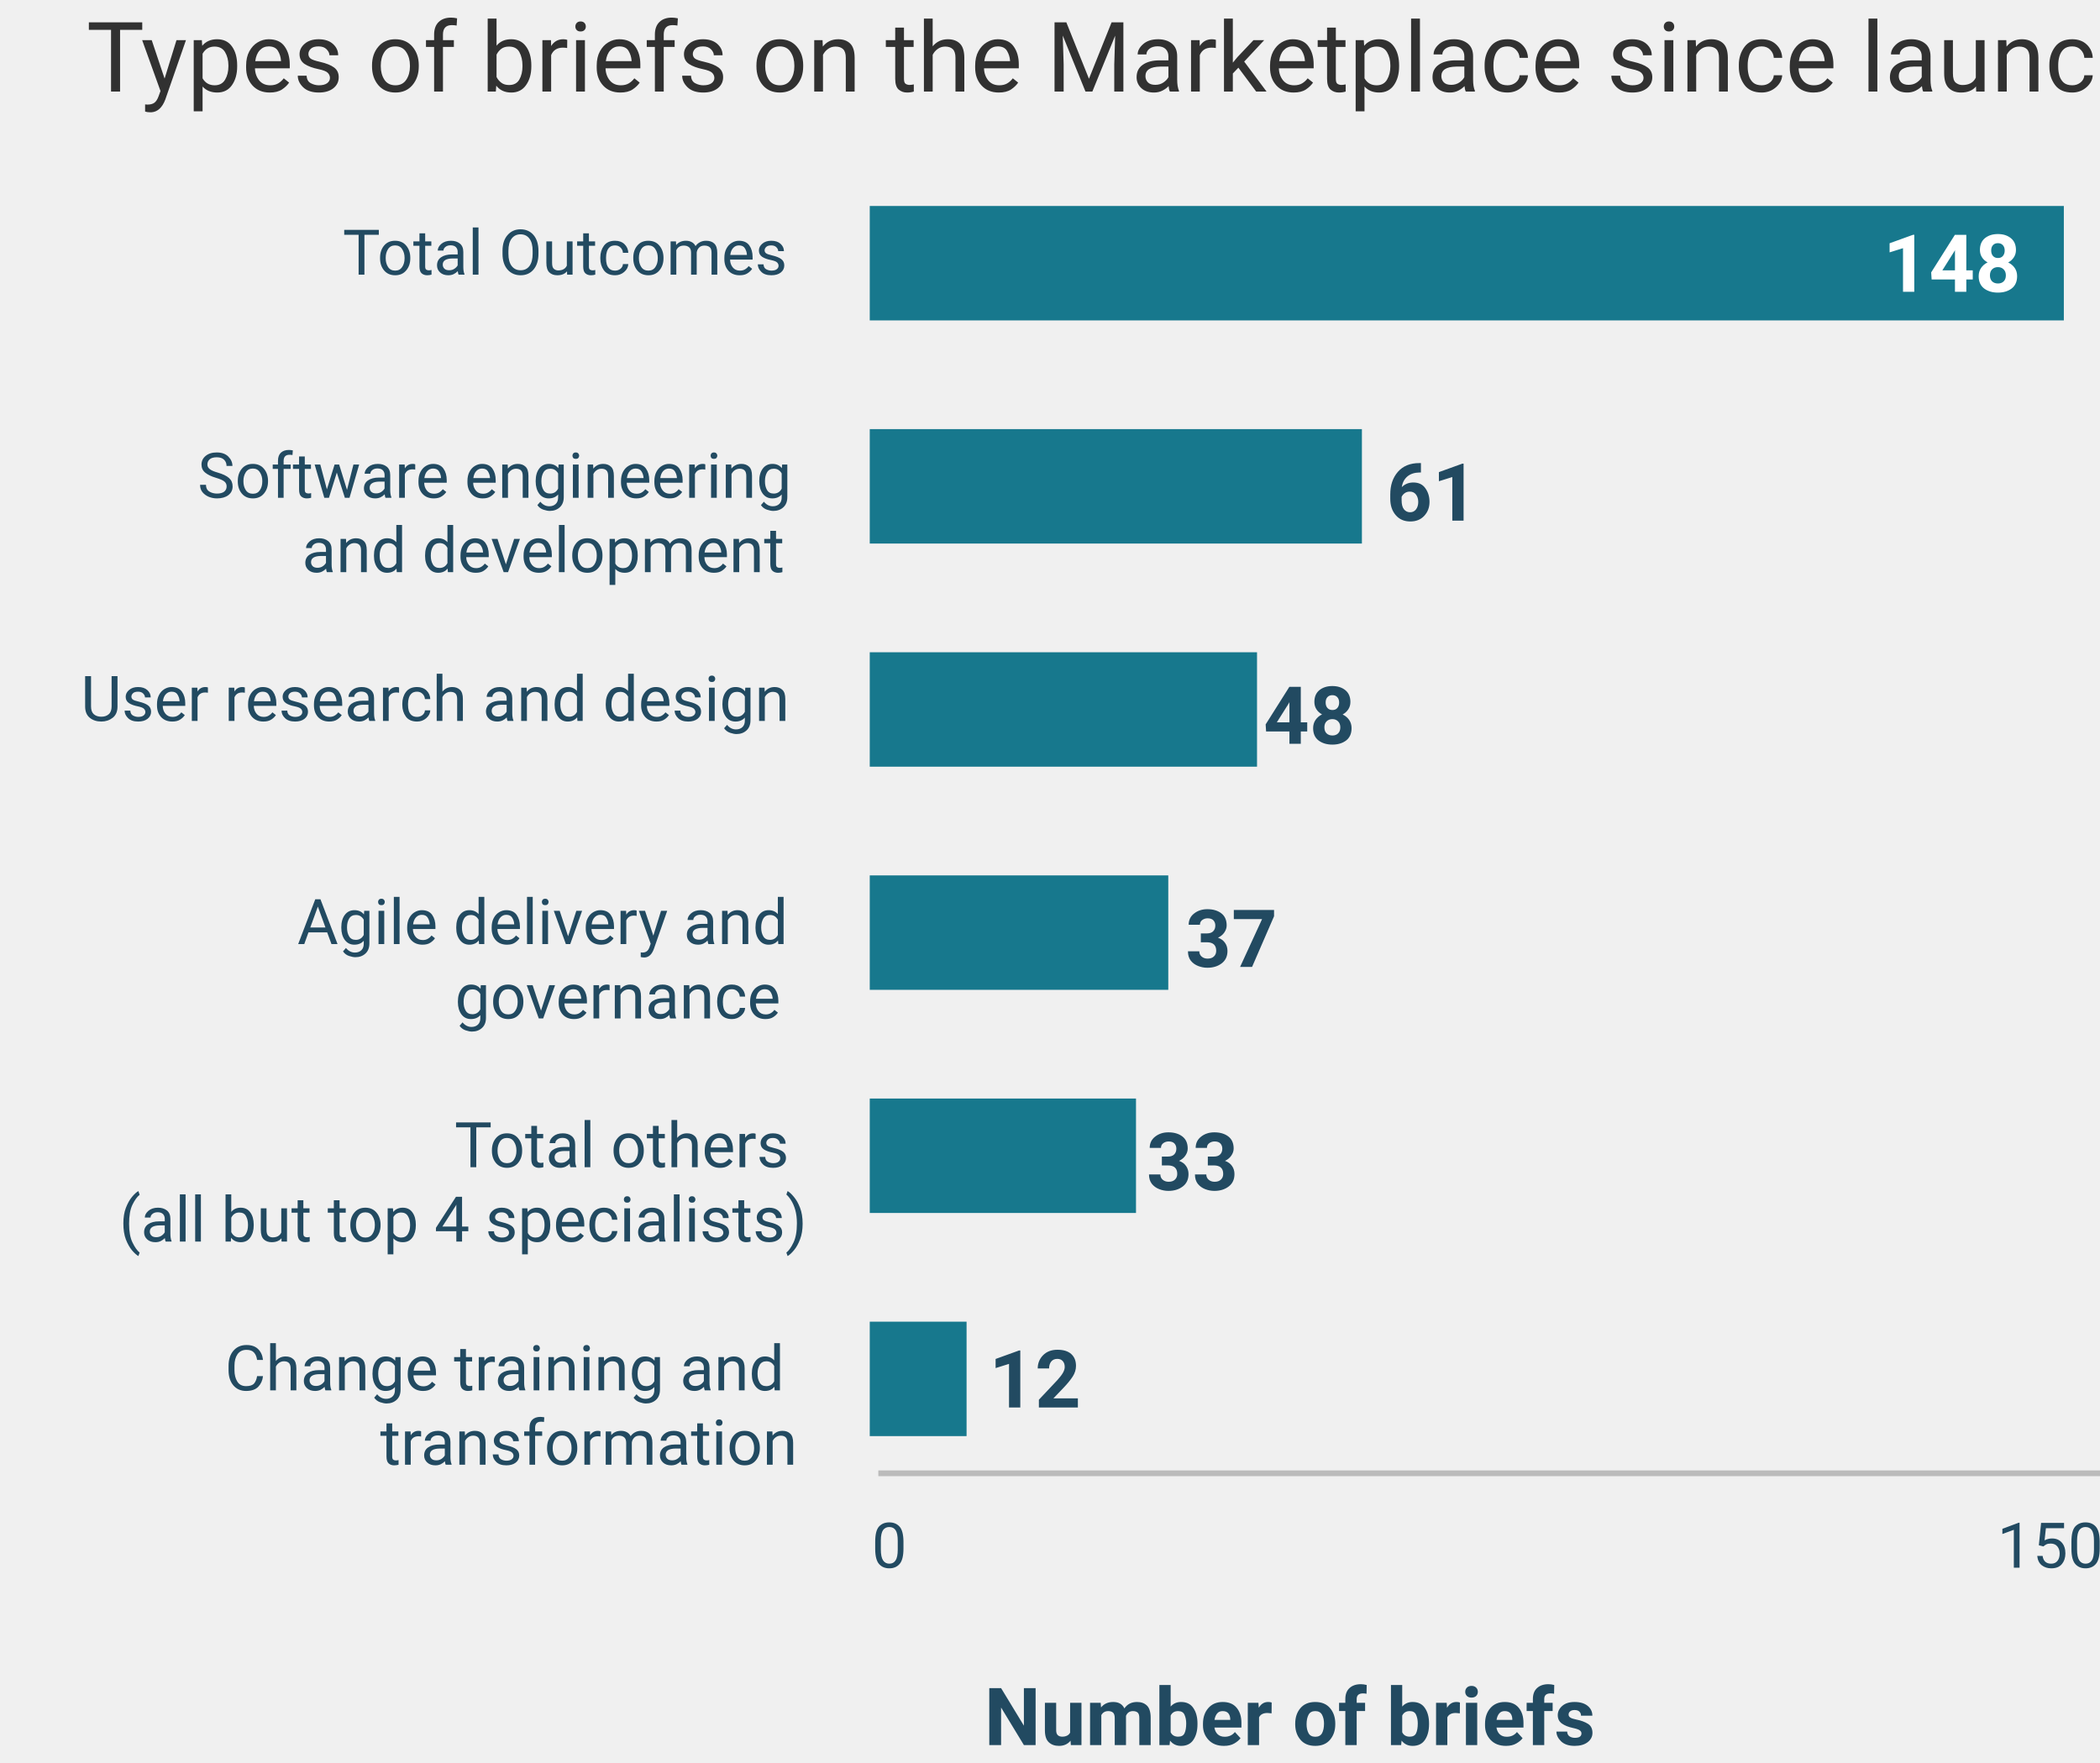
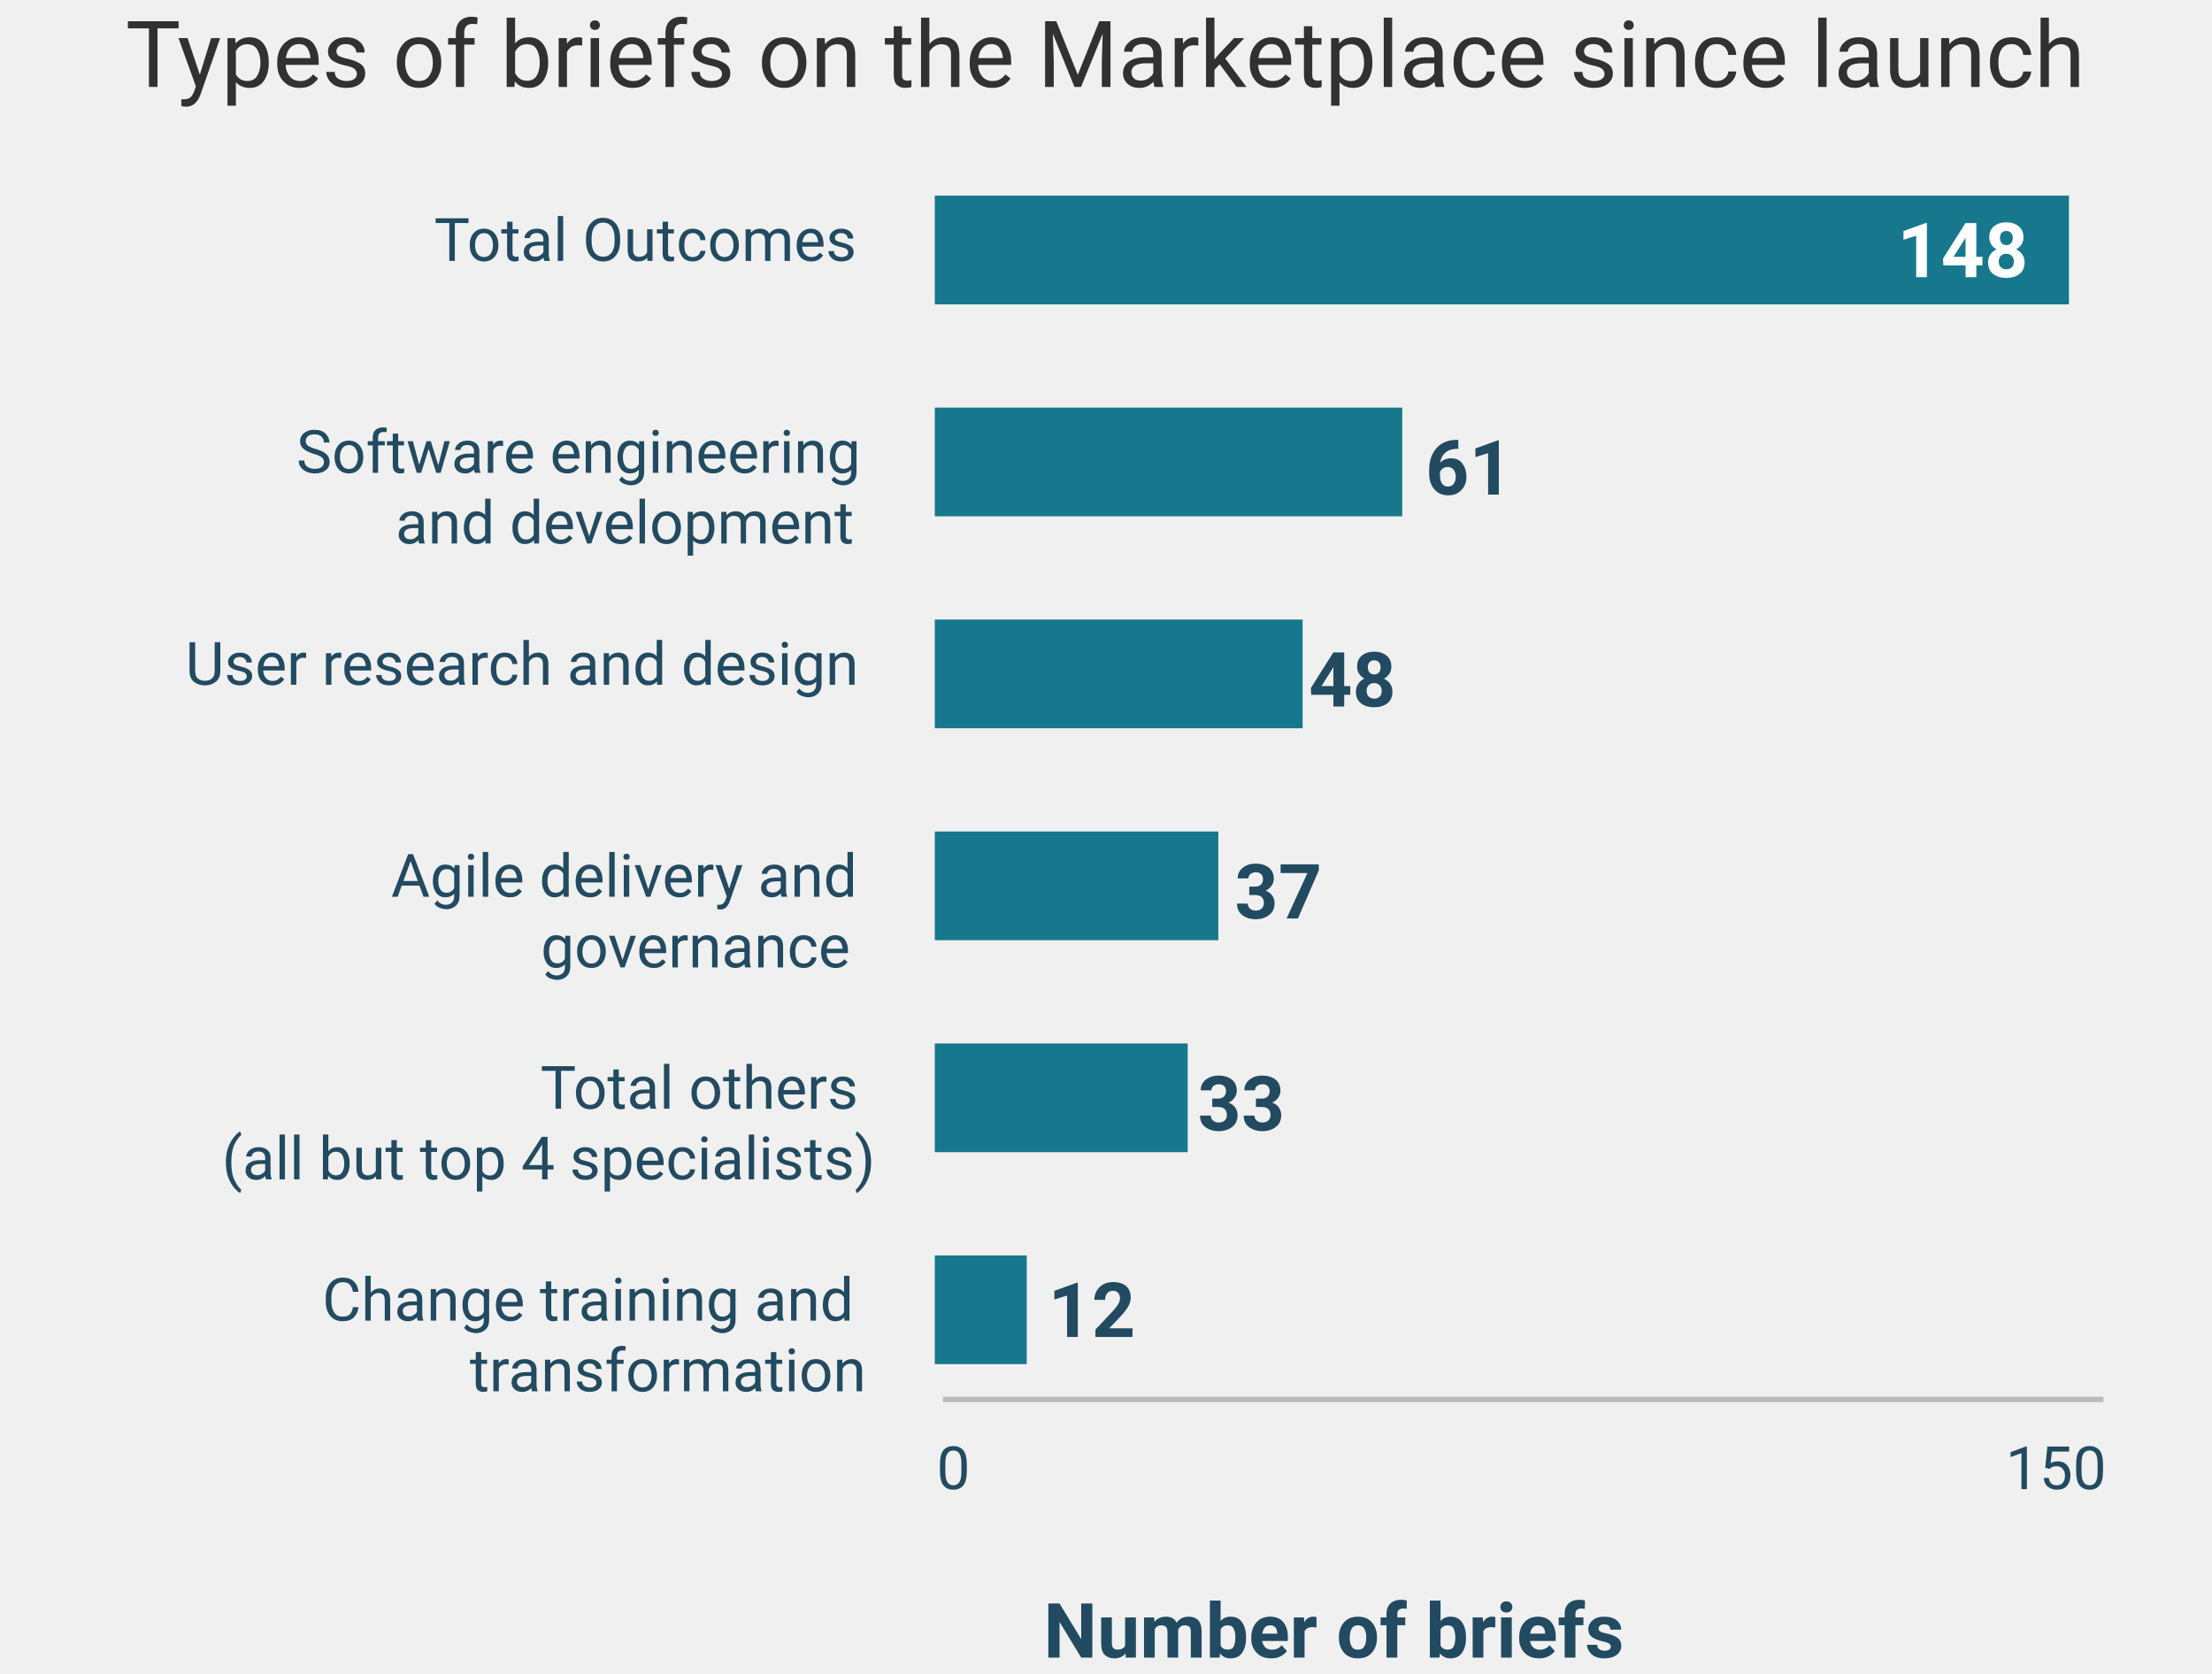
- <svg xmlns="http://www.w3.org/2000/svg" font-family="-apple-system, BlinkMacSystemFont, &quot;Segoe UI&quot;, Roboto, Helvetica, Arial, sans-serif, &quot;Apple Color Emoji&quot;, &quot;Segoe UI Emoji&quot;, &quot;Segoe UI Symbol&quot;" width="367px" height="308px" viewBox="0 0 367 308" version="1.1" style="background: #FFFFFF;">
+ <svg xmlns="http://www.w3.org/2000/svg" font-family="-apple-system, BlinkMacSystemFont, &quot;Segoe UI&quot;, Roboto, Helvetica, Arial, sans-serif, &quot;Apple Color Emoji&quot;, &quot;Segoe UI Emoji&quot;, &quot;Segoe UI Symbol&quot;" width="407px" height="308px" viewBox="0 0 367 308" version="1.1" style="background: #FFFFFF;">
  <defs />
  <g id="Symbols" stroke="none" stroke-width="1" fill="none" fill-rule="evenodd">
    <g id="&gt;768-Types-of-briefs-on-the-Marketplace">
      <g>
        <text id="Number-of-briefs" font-size="14" font-weight="bold" fill="#224A61">
          <tspan x="172" y="305">Number of briefs</tspan>
        </text>
        <text id="Types-of-briefs-on-t" font-size="17" font-weight="normal" line-spacing="26" fill="#313131">
-           <tspan x="15.111" y="16">Types of briefs on the Marketplace since launch</tspan>
+           <tspan x="3.111" y="16">Types of briefs on the Marketplace since launch</tspan>
        </text>
        <text id="Software-engineering-Copy" font-size="11" font-weight="normal" fill="#224A61">
          <tspan x="34.529" y="87">Software engineering </tspan>
          <tspan x="52.78" y="100">and development</tspan>
        </text>
        <text id="Total-Outcomes" font-size="11" font-weight="normal" fill="#224A61">
          <tspan x="59.892" y="48">Total Outcomes</tspan>
        </text>
        <text id="User-research-and-de-Copy-2" font-size="11" font-weight="normal" fill="#224A61">
          <tspan x="14.13" y="126">User research and design</tspan>
        </text>
        <text id="Agile-delivery-and-g-Copy" font-size="11" font-weight="normal" fill="#224A61">
          <tspan x="51.958" y="165">Agile delivery and </tspan>
          <tspan x="79.507" y="178">governance</tspan>
        </text>
        <text id="Total-others-(all-bu" font-size="11" font-weight="normal" fill="#224A61">
          <tspan x="79.439" y="204">Total others </tspan>
          <tspan x="20.84" y="217">(all but top 4 specialists)</tspan>
        </text>
        <text id="Change-training-and" font-size="11" font-weight="normal" fill="#224A61">
          <tspan x="39.304" y="243">Change training and </tspan>
          <tspan x="66.434" y="256">transformation</tspan>
        </text>
        <text id="0-copy-4" font-size="11" font-weight="normal" fill="#224A61">
          <tspan x="152.329" y="274">0</tspan>
        </text>
        <text id="150" font-size="11" font-weight="normal" fill="#224A61">
          <tspan x="349.018" y="274">150</tspan>
        </text>
        <path d="M154,257.5 L366.531,257.5" id="Line-Copy-4" stroke="#BBBBBB" stroke-linecap="square" />
        <rect id="Rectangle-10-Copy-16" fill="#17788D" x="152" y="75" width="86.01" height="20" />
        <rect id="Rectangle-10-Copy-17" fill="#17788D" x="152" y="36" width="208.68" height="20" />
        <rect id="Rectangle-10-Copy-18" fill="#17788D" x="152" y="114" width="67.68" height="20" />
        <rect id="Rectangle-10-Copy-19" fill="#17788D" x="152" y="153" width="52.17" height="20" />
        <rect id="Rectangle-10-Copy-20" fill="#17788D" x="152" y="192" width="46.53" height="20" />
        <rect id="Rectangle-10-Copy-21" fill="#17788D" x="152" y="231" width="16.92" height="20" />
        <text id="61" font-size="14" font-weight="bold" fill="#224A61">
          <tspan x="242.277" y="91">61</tspan>
        </text>
        <text id="148" font-size="14" font-weight="bold" fill="#FFFFFF">
          <tspan x="329.076" y="51">148</tspan>
        </text>
        <text id="48" font-size="14" font-weight="bold" fill="#224A61">
          <tspan x="220.796" y="130">48</tspan>
        </text>
        <text id="37" font-size="14" font-weight="bold" fill="#224A61">
          <tspan x="207.17" y="169">37</tspan>
        </text>
        <text id="33" font-size="14" font-weight="bold" fill="#224A61">
          <tspan x="200.363" y="208">33</tspan>
        </text>
        <text id="12" font-size="14" font-weight="bold" fill="#224A61">
          <tspan x="172.838" y="246">12</tspan>
        </text>
      </g>
    </g>
  </g>
</svg>
